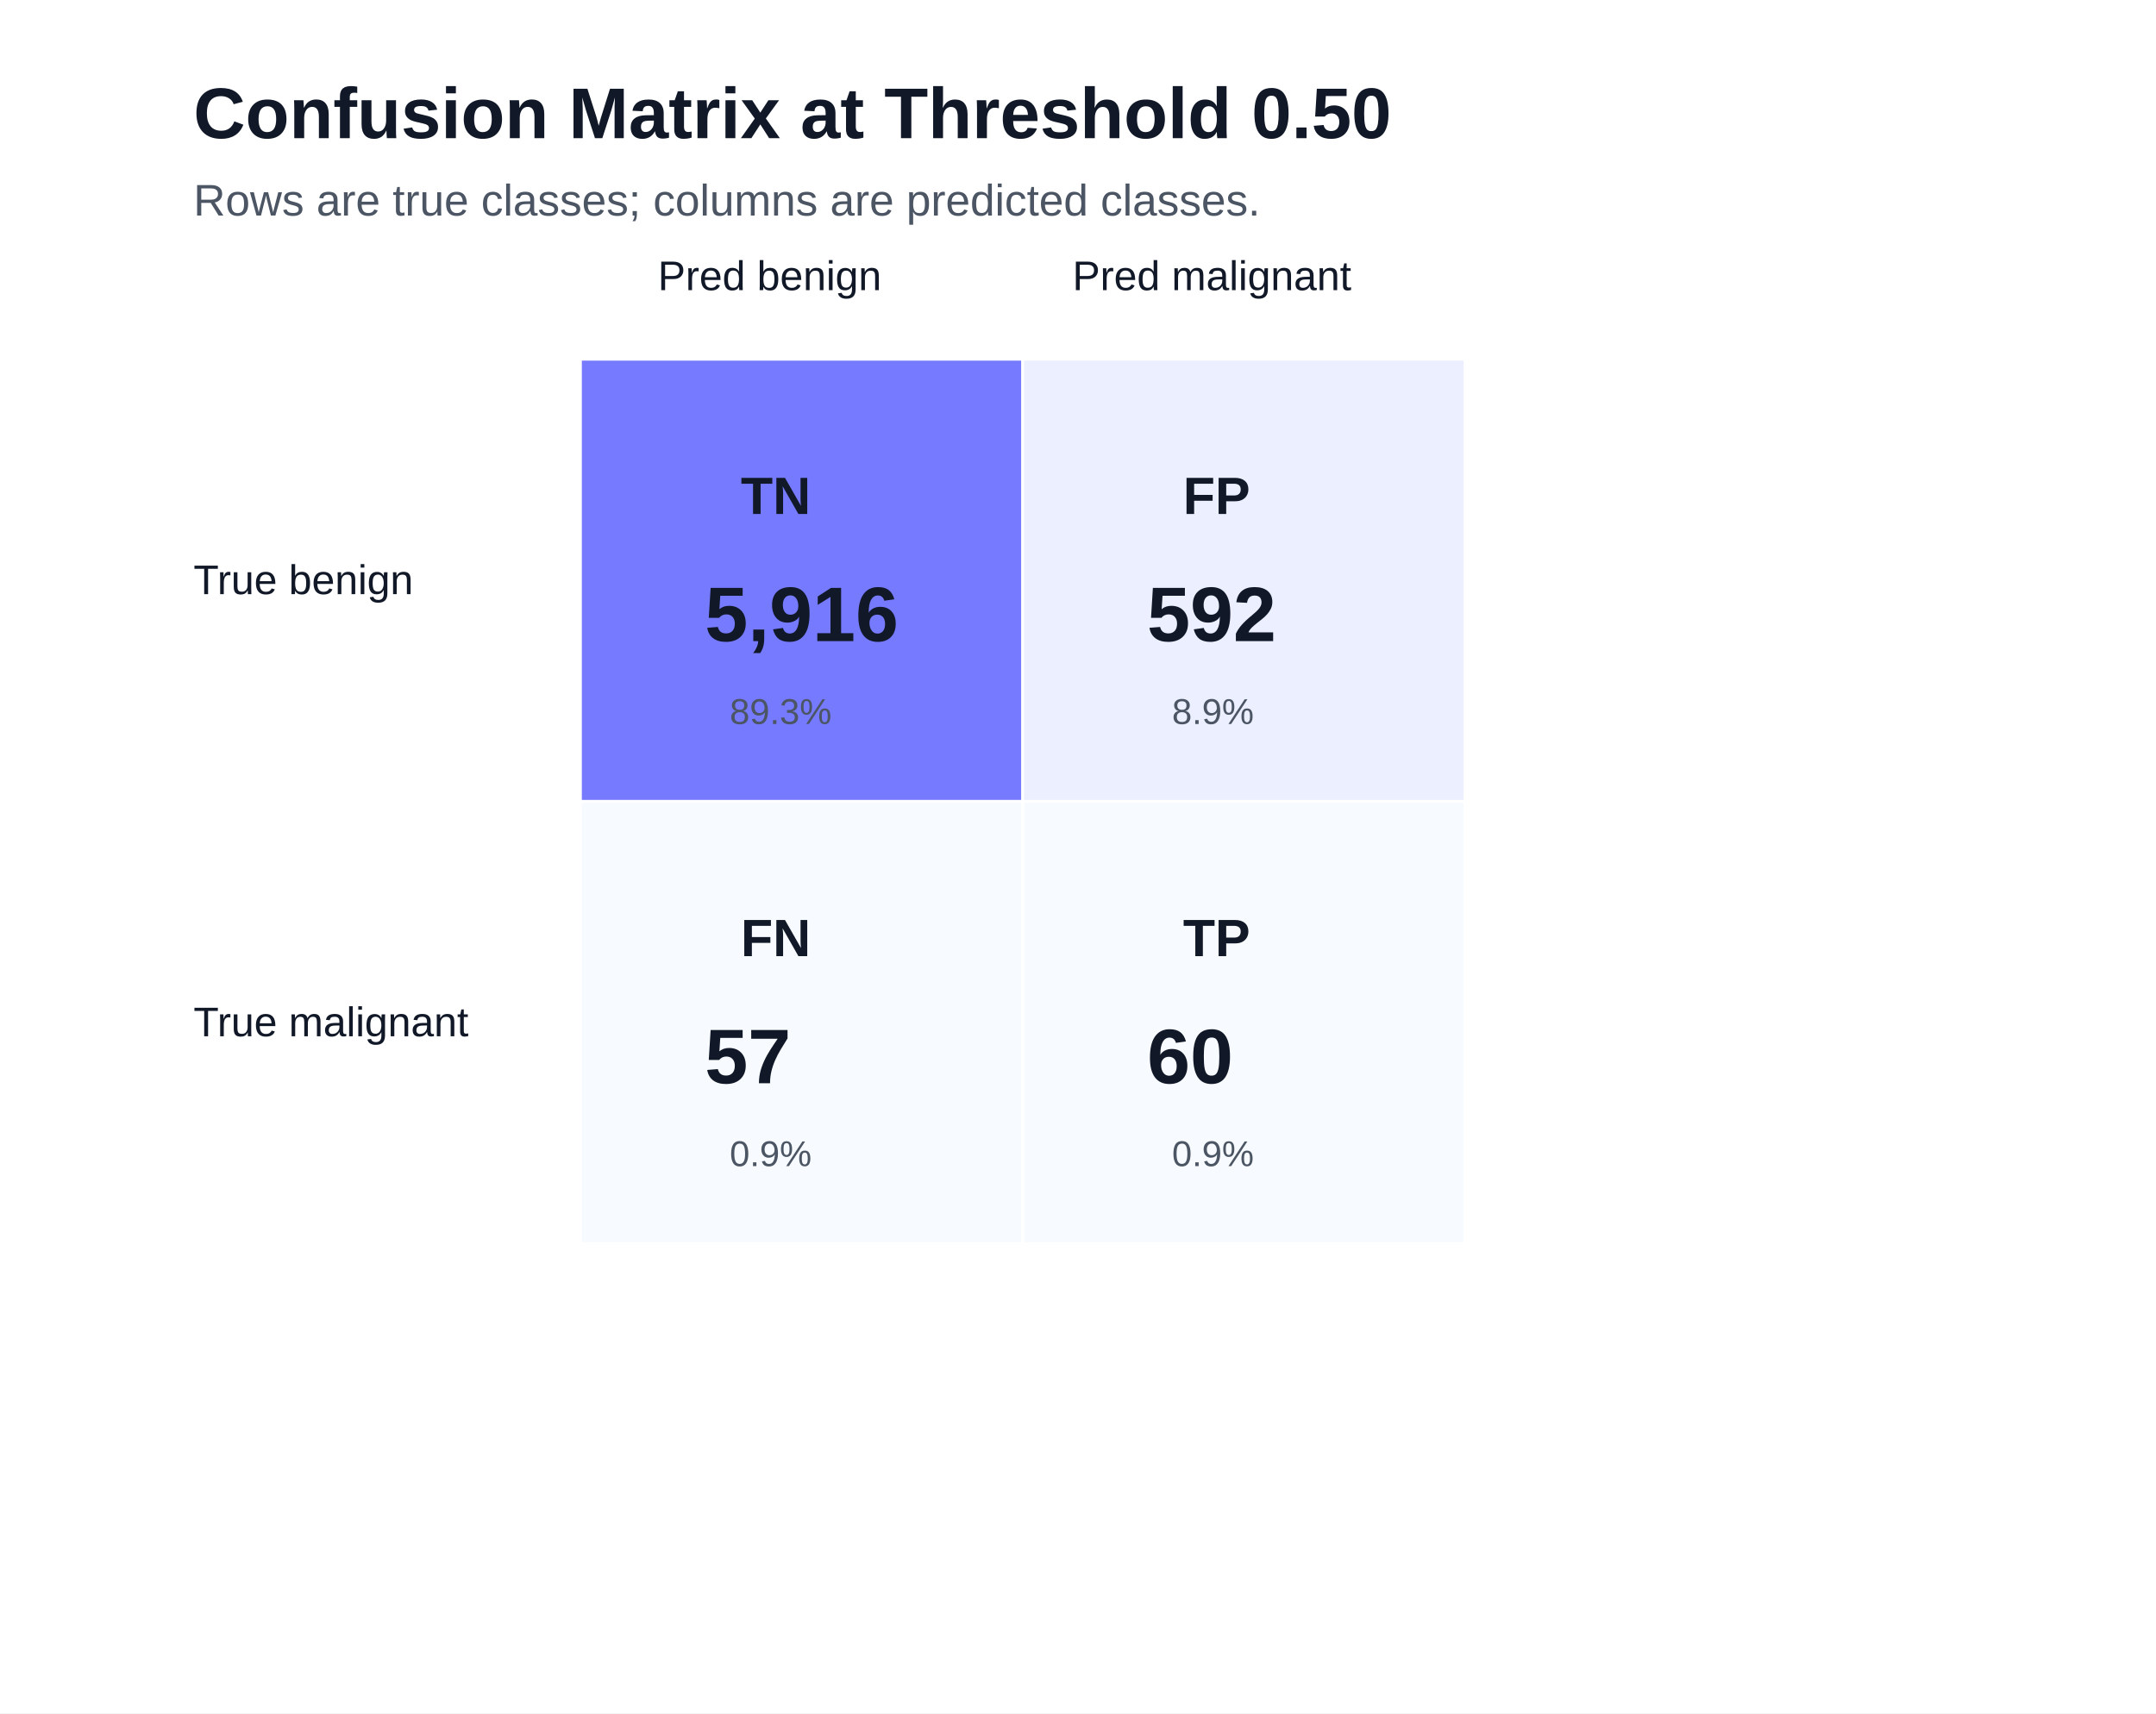
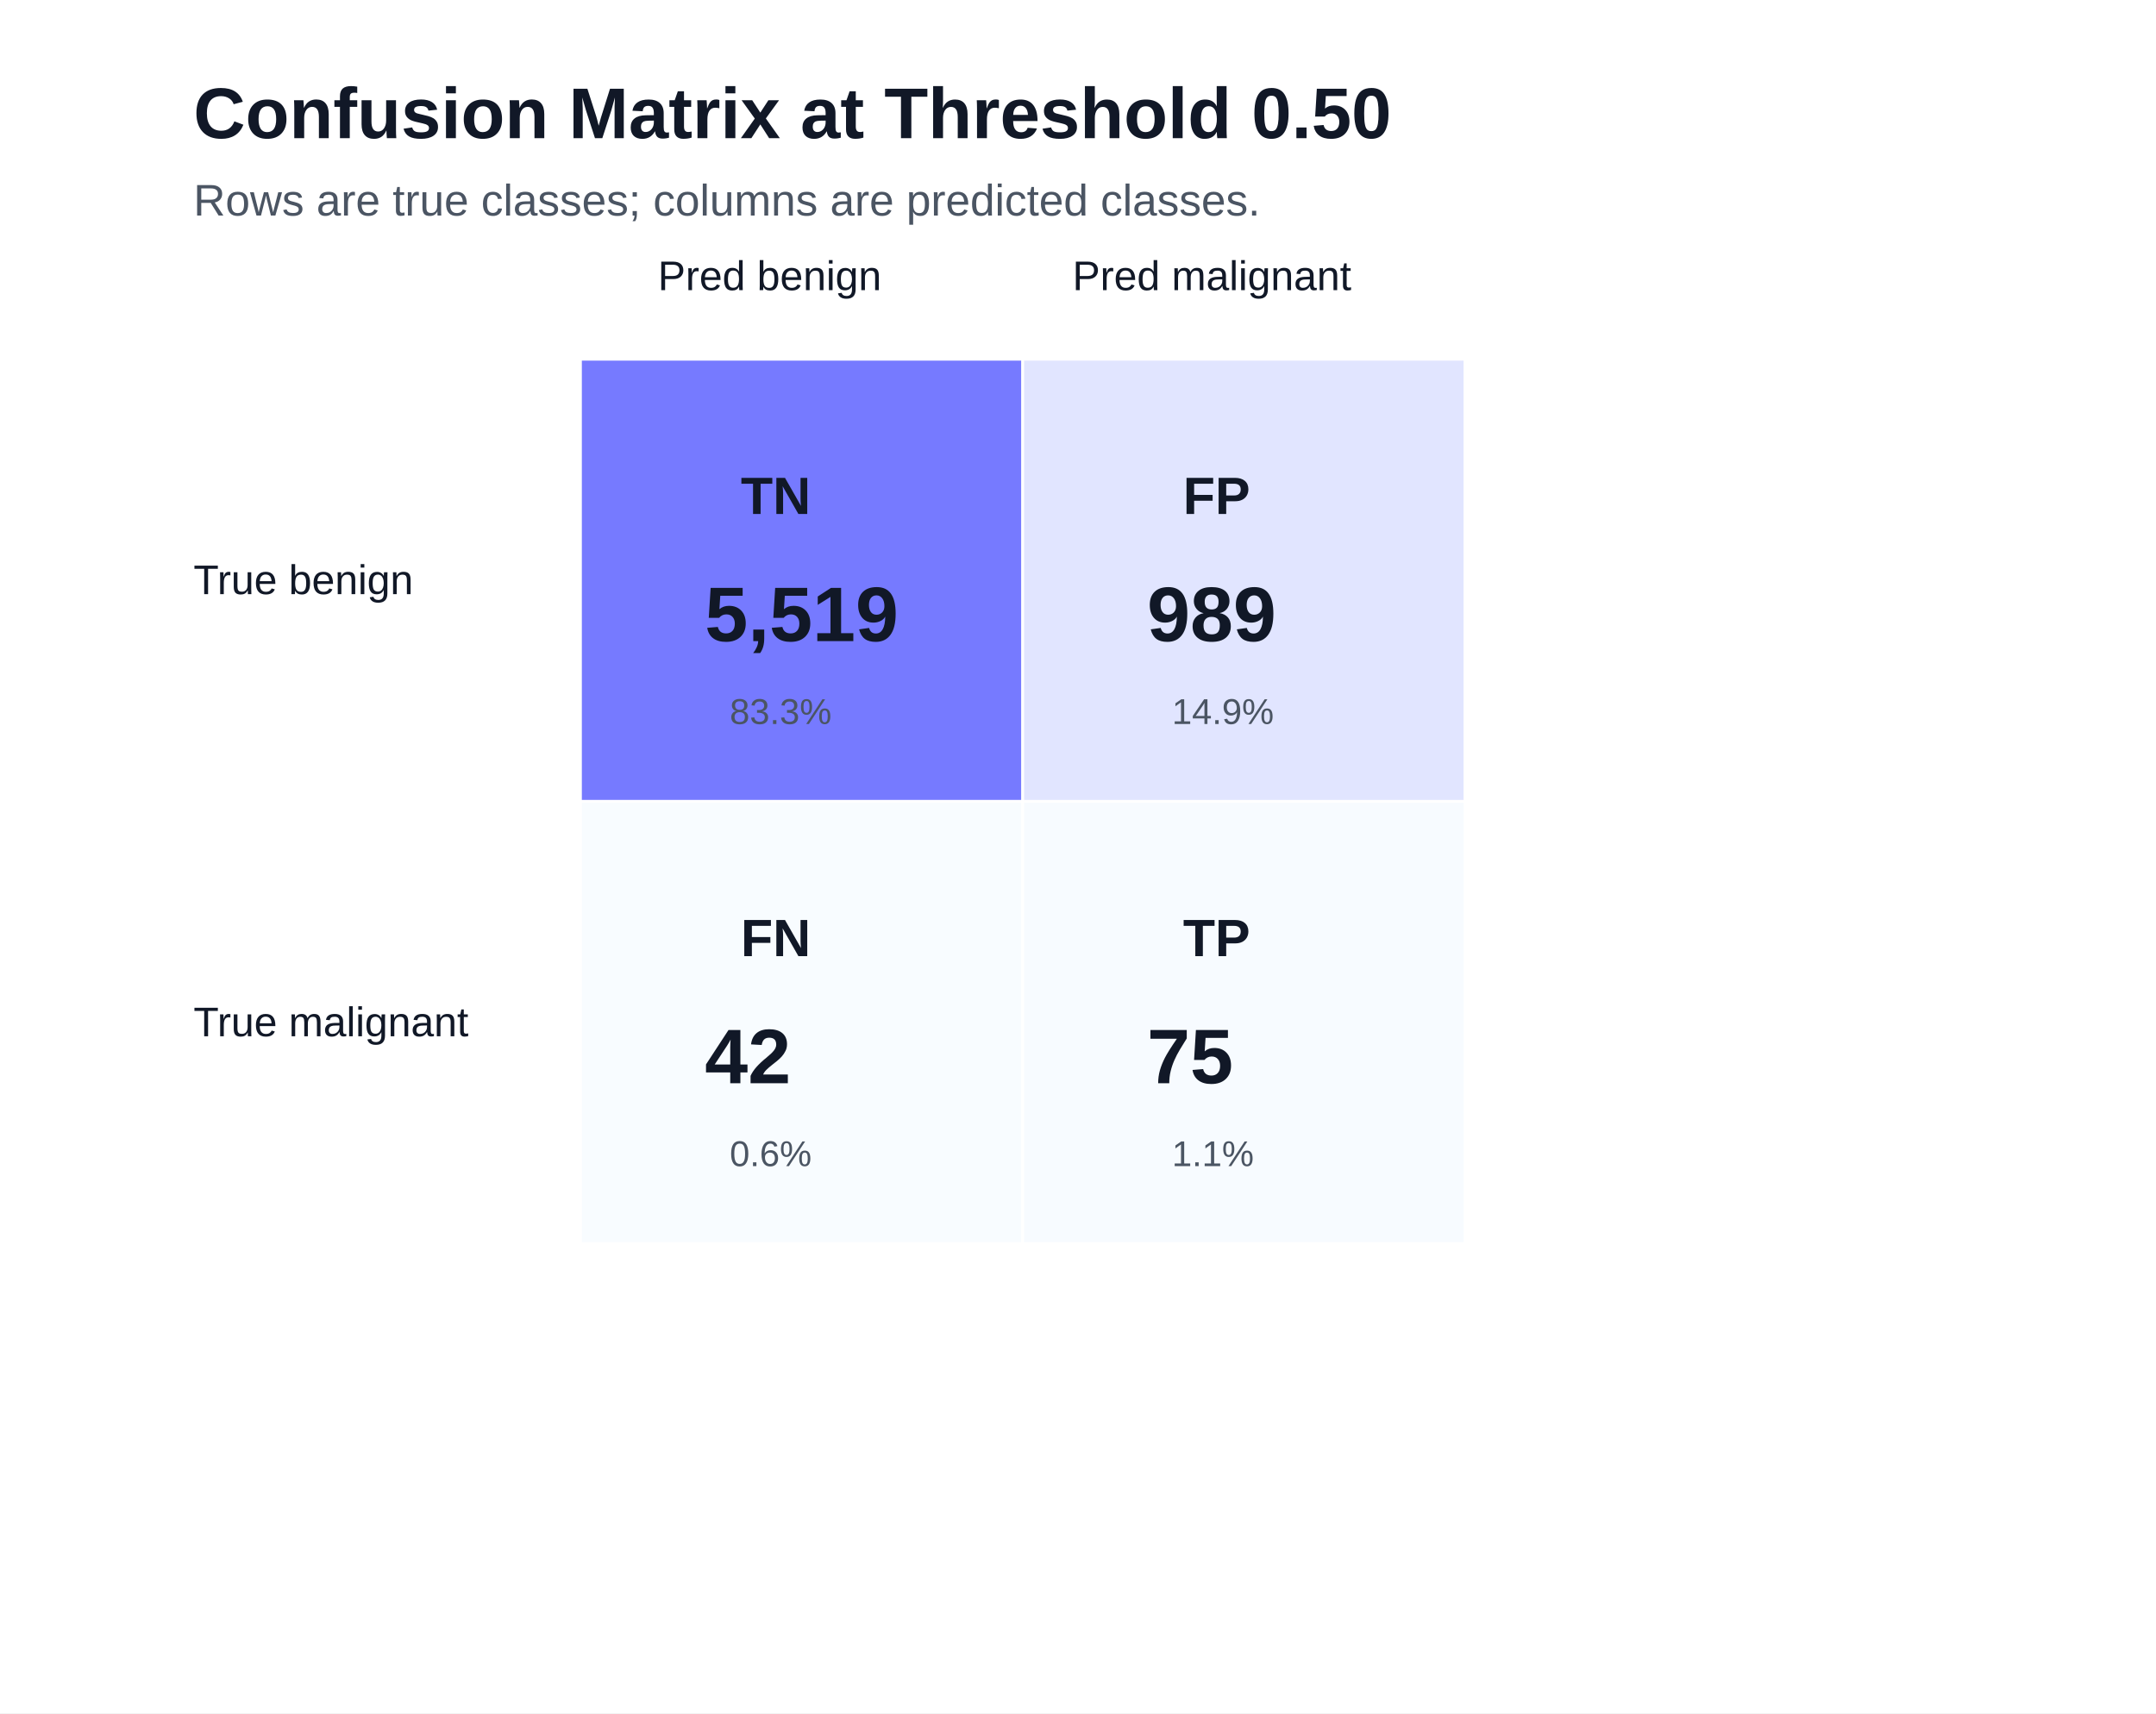
<svg xmlns="http://www.w3.org/2000/svg" width="780" height="620" viewBox="0 0 780 620">
  <rect width="100%" height="100%" fill="#ffffff" />
  <style>text{font-family:Arial,sans-serif;fill:#111827}.title{font-size:26px;font-weight:700}.subtitle{font-size:16px;fill:#4b5563}.section{font-size:20px;font-weight:700}.panel-title{font-size:19px;font-weight:700}.tick{font-size:13px;fill:#4b5563}.label{font-size:15px}.label-strong{font-size:18px;font-weight:700}.value{font-size:15px;font-weight:700}.metric{font-size:28px;font-weight:700}.metric-label{font-size:14px;fill:#4b5563}.note{font-size:18px;font-weight:700;fill:#991b1b}.grid{stroke:#e5e7eb;stroke-width:1}.axis{stroke:#d1d5db;stroke-width:1}</style>
  <text class="title" x="70" y="50">Confusion Matrix at Threshold 0.50</text>
  <text class="subtitle" x="70" y="78">Rows are true classes; columns are predicted classes.</text>
  <text class="label" x="238" y="105">Pred benign</text>
  <text class="label" x="388" y="105">Pred malignant</text>
  <text class="label" x="70" y="215">True benign</text>
  <text class="label" x="70" y="375">True malignant</text>
  <rect x="210" y="130" width="160" height="160" fill="rgb(118,122,255)" stroke="#ffffff" />
  <text class="panel-title" x="268" y="186">TN</text>
-   <text class="metric" x="255" y="232">5,916</text>
-   <text class="tick" x="264" y="262">89.3%</text>
-   <rect x="370" y="130" width="160" height="160" fill="rgb(235,239,255)" stroke="#ffffff" />
+   <text class="metric" x="255" y="232">5,519</text>
+   <text class="tick" x="264" y="262">83.3%</text>
+   <rect x="370" y="130" width="160" height="160" fill="rgb(225,229,255)" stroke="#ffffff" />
  <text class="panel-title" x="428" y="186">FP</text>
-   <text class="metric" x="415" y="232">592</text>
-   <text class="tick" x="424" y="262">8.9%</text>
-   <rect x="210" y="290" width="160" height="160" fill="rgb(247,251,255)" stroke="#ffffff" />
+   <text class="metric" x="415" y="232">989</text>
+   <text class="tick" x="424" y="262">14.9%</text>
+   <rect x="210" y="290" width="160" height="160" fill="rgb(248,252,255)" stroke="#ffffff" />
  <text class="panel-title" x="268" y="346">FN</text>
-   <text class="metric" x="255" y="392">57</text>
-   <text class="tick" x="264" y="422">0.9%</text>
+   <text class="metric" x="255" y="392">42</text>
+   <text class="tick" x="264" y="422">0.6%</text>
  <rect x="370" y="290" width="160" height="160" fill="rgb(247,251,255)" stroke="#ffffff" />
  <text class="panel-title" x="428" y="346">TP</text>
-   <text class="metric" x="415" y="392">60</text>
-   <text class="tick" x="424" y="422">0.9%</text>
+   <text class="metric" x="415" y="392">75</text>
+   <text class="tick" x="424" y="422">1.1%</text>
</svg>
